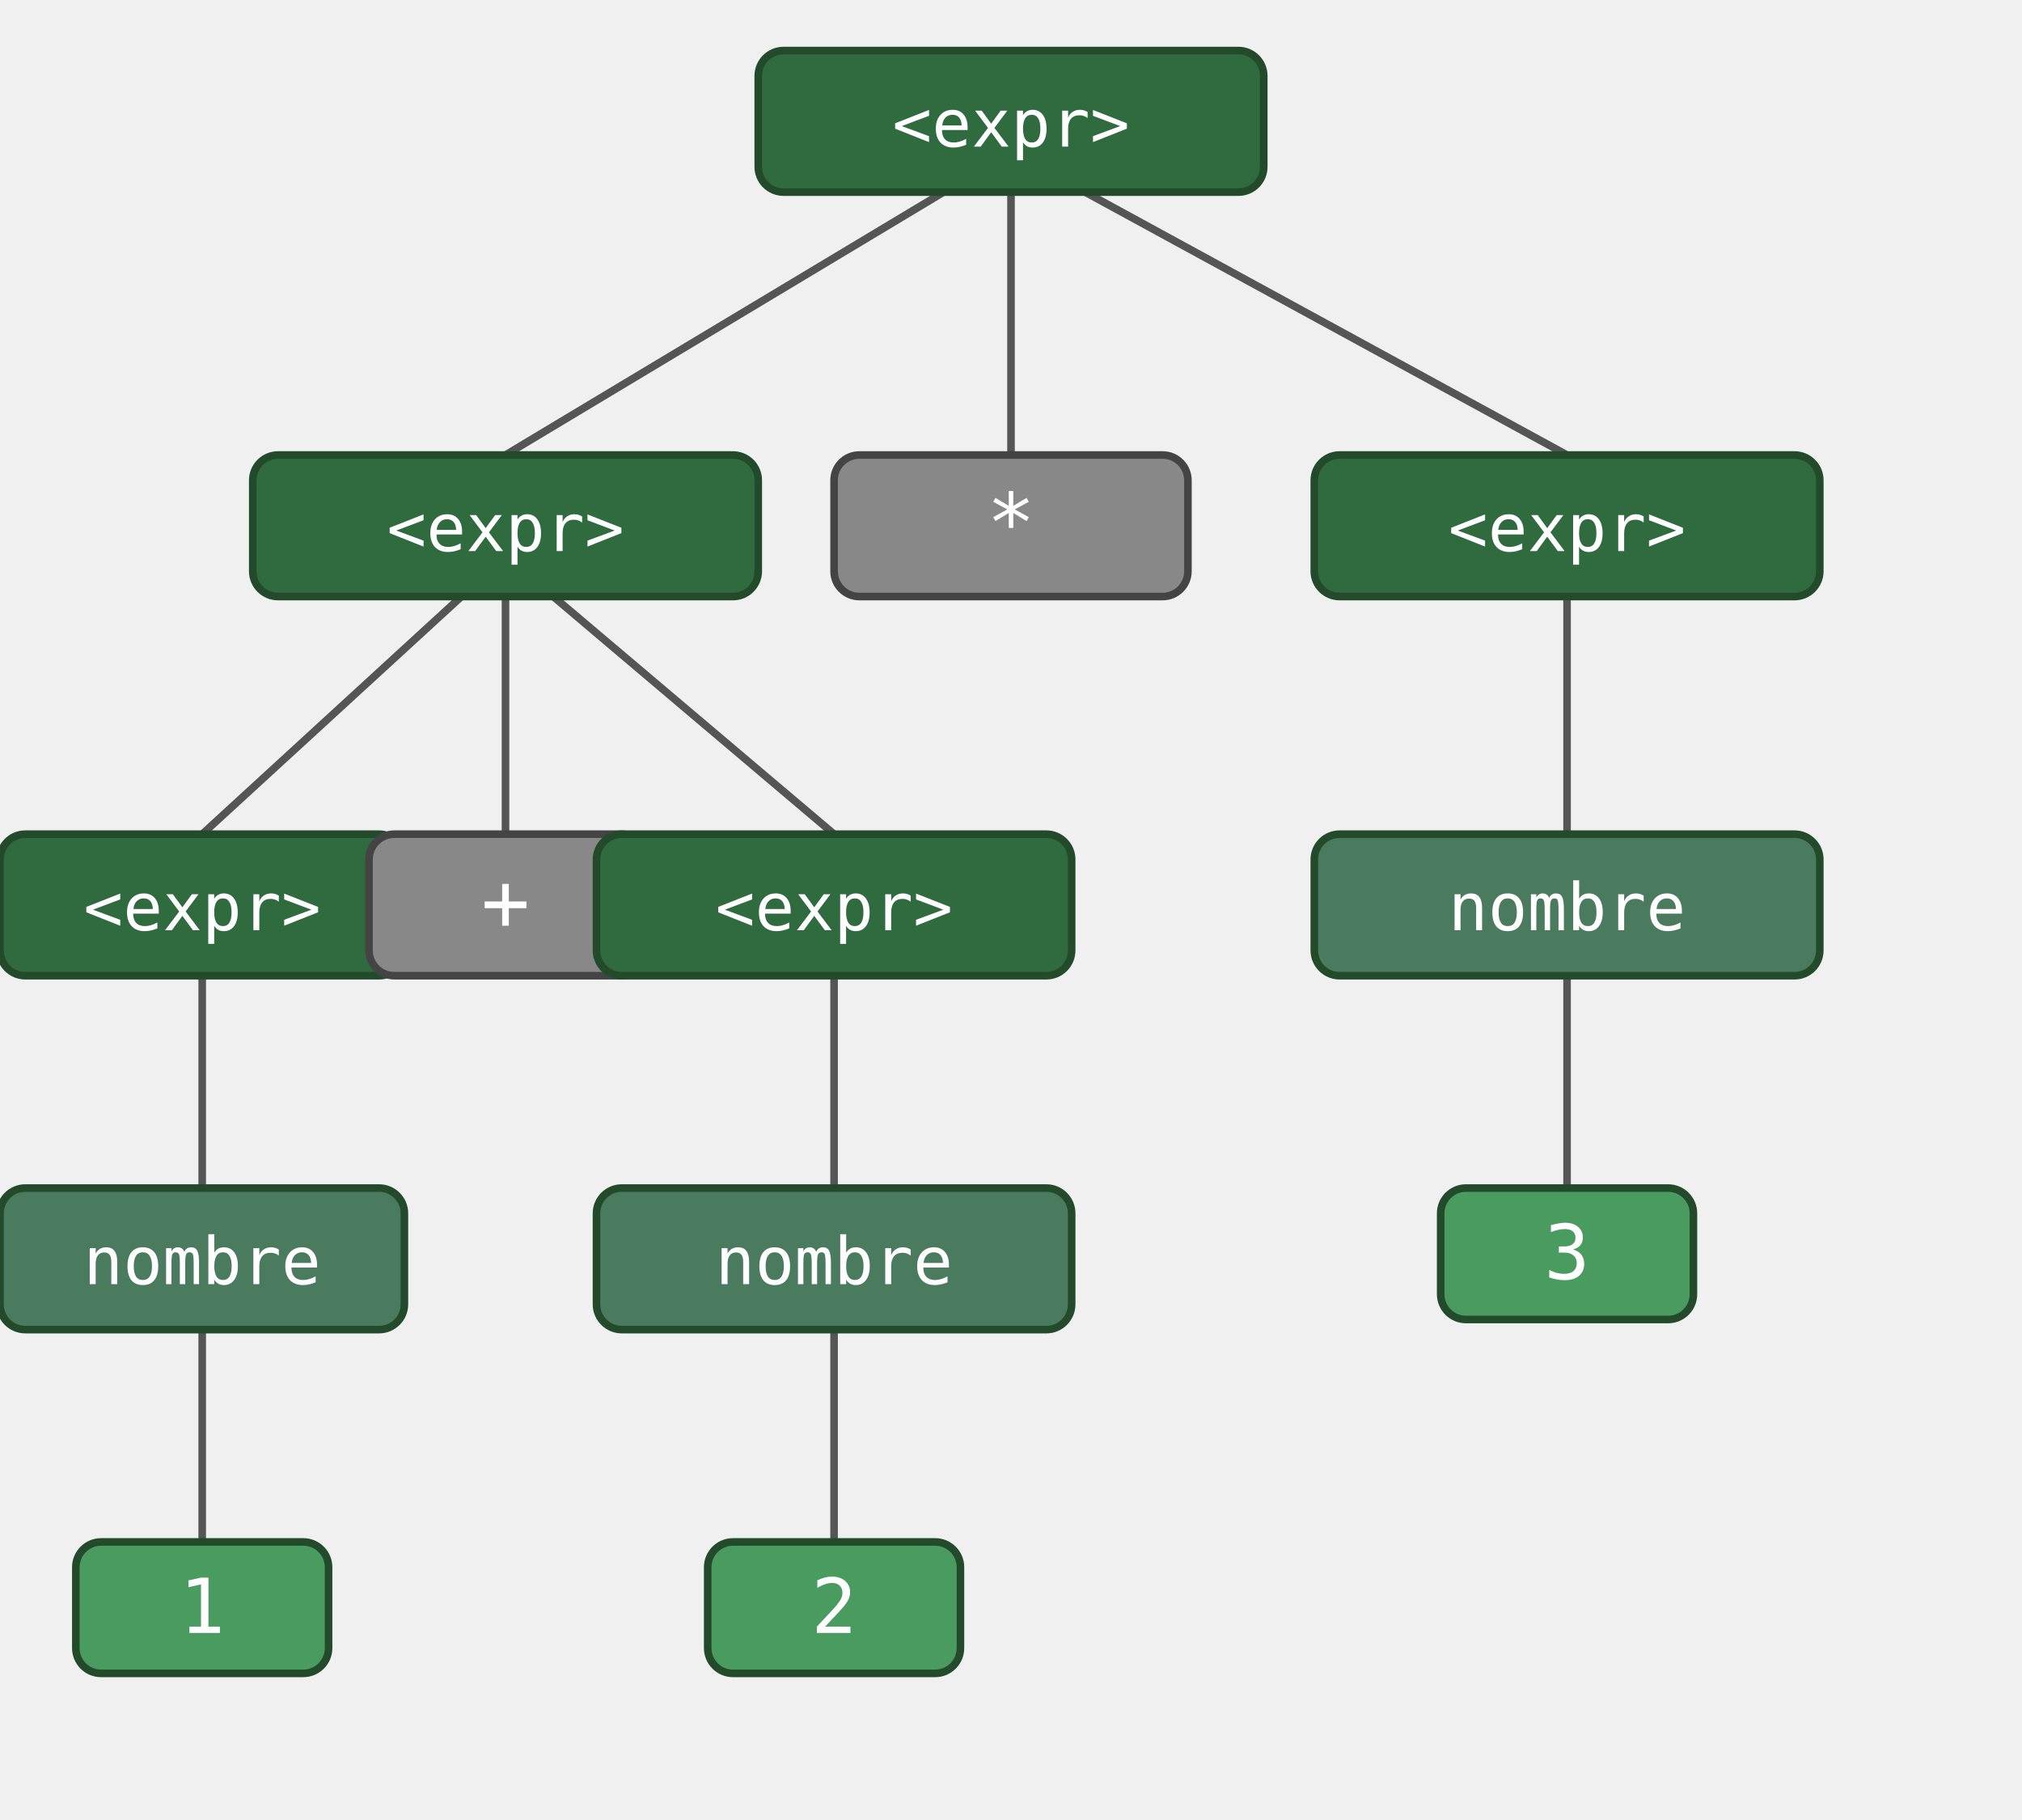
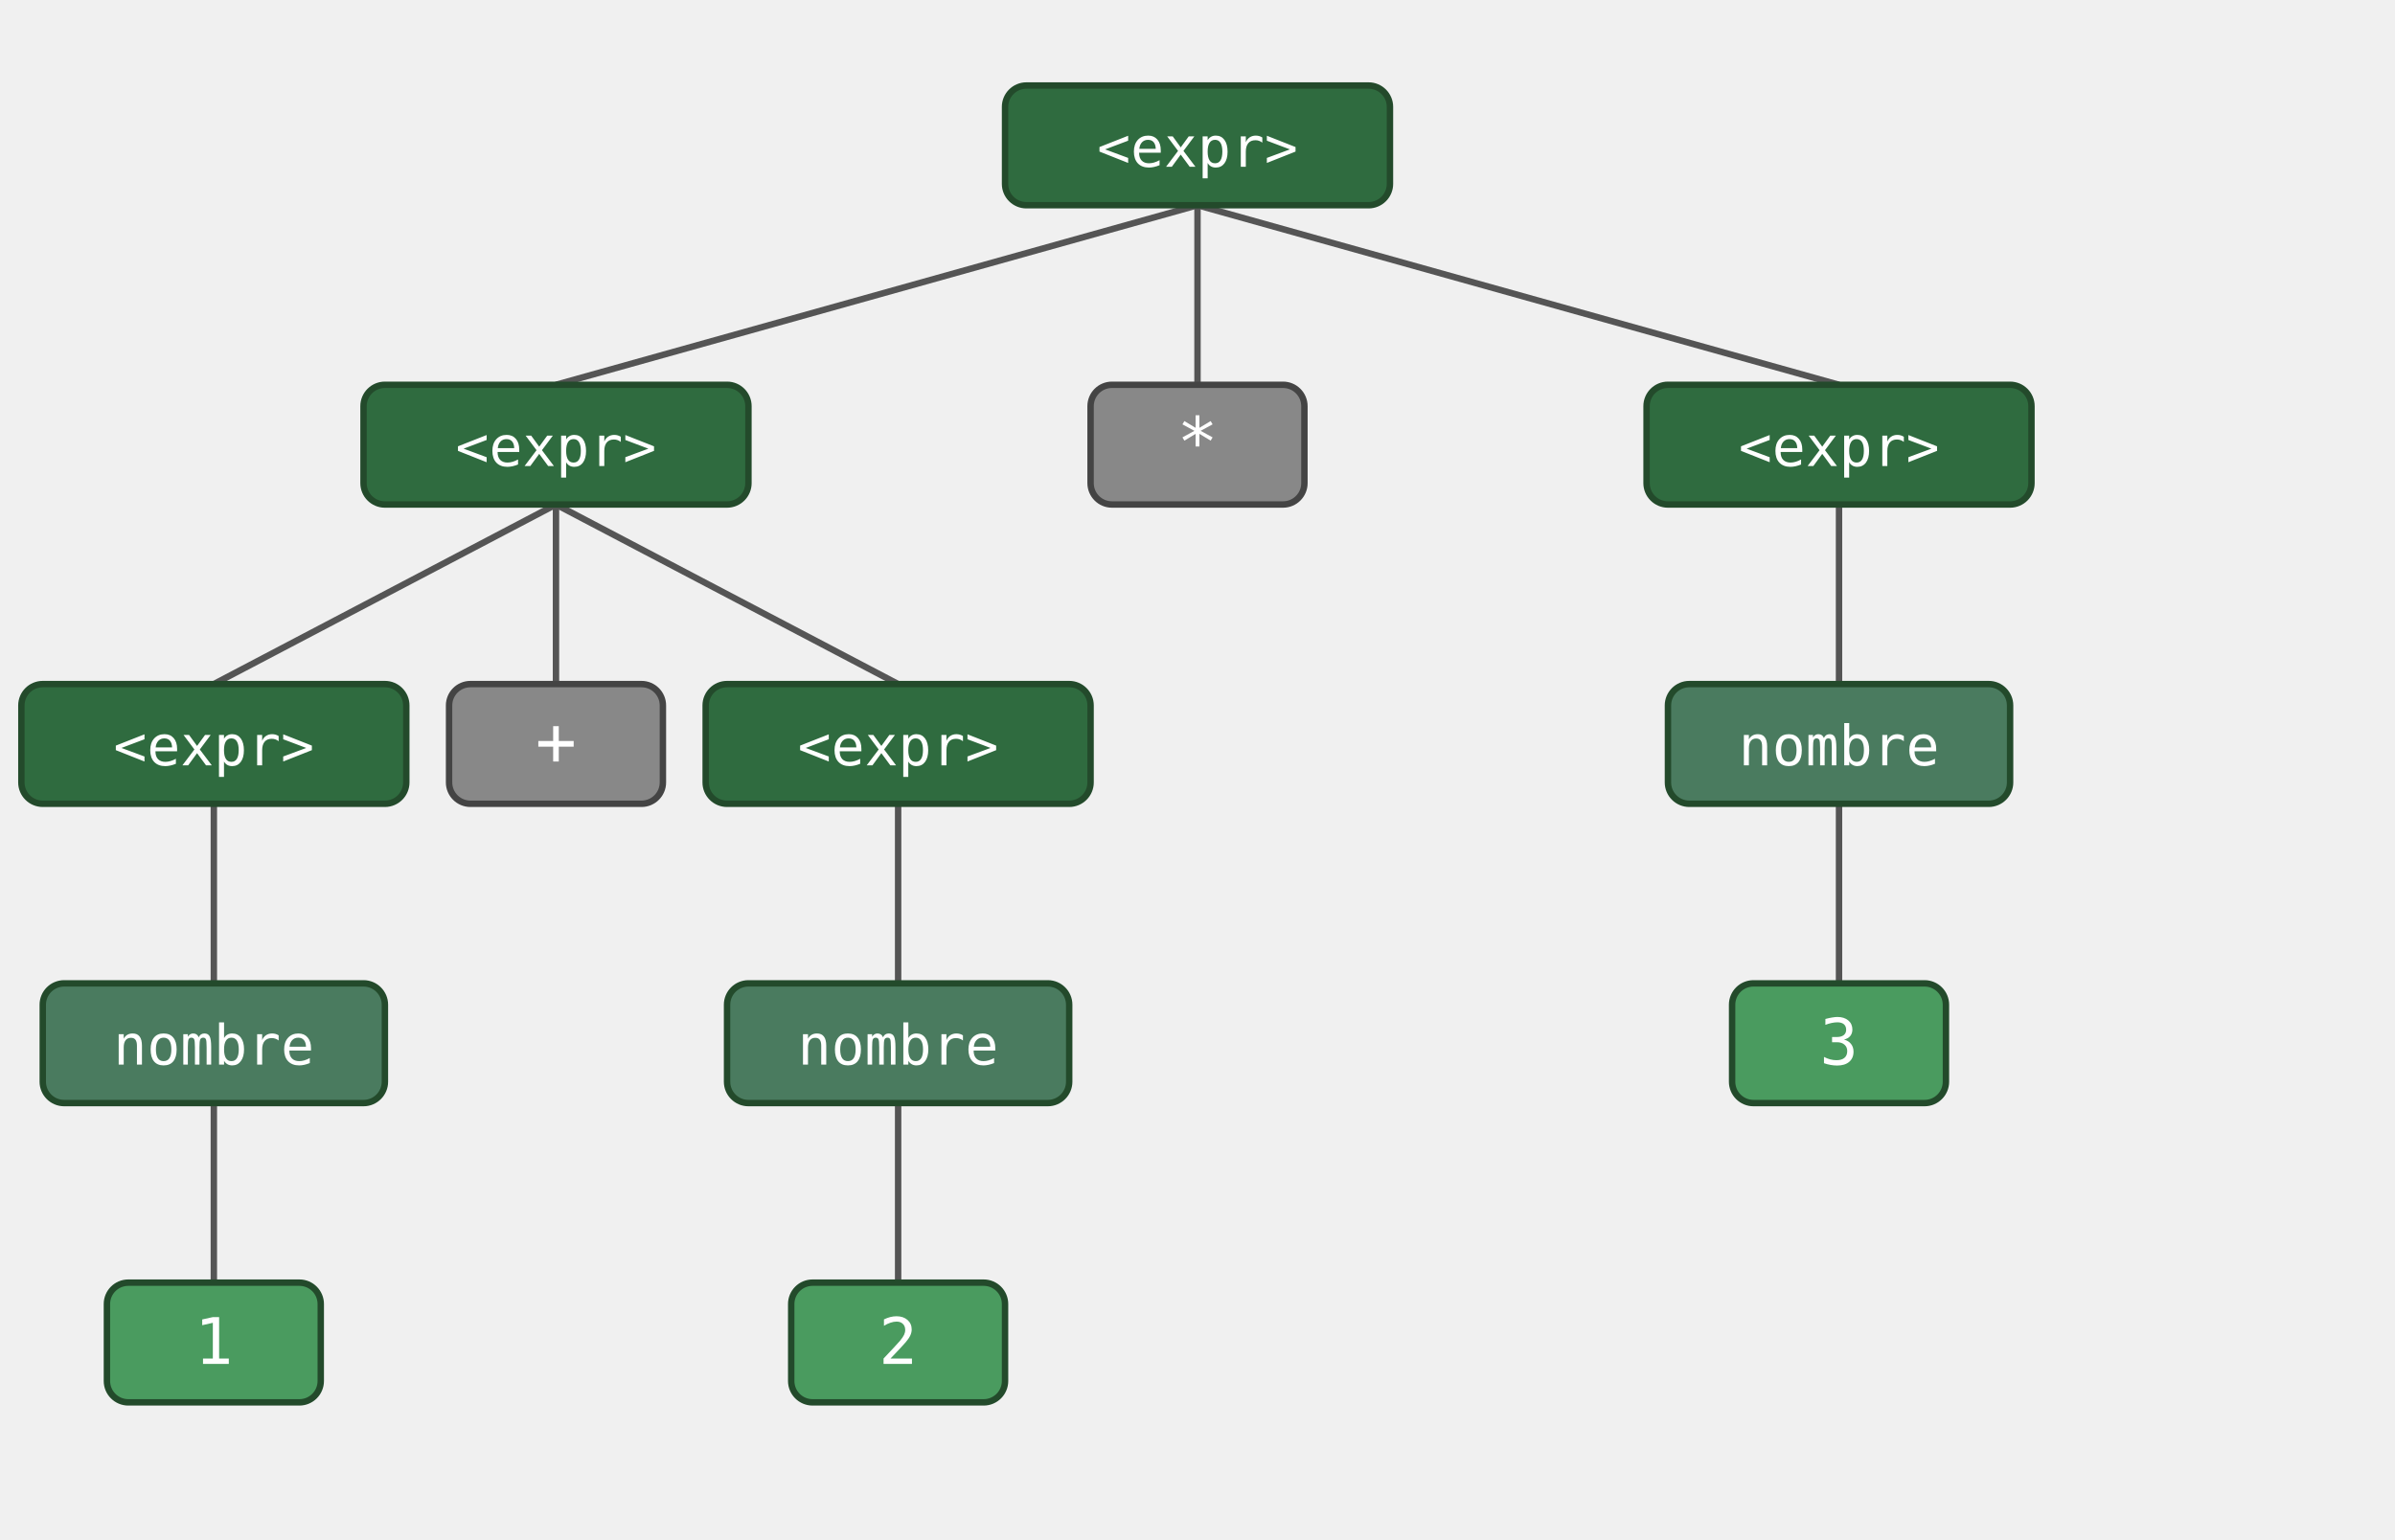
- <svg xmlns="http://www.w3.org/2000/svg" viewBox="0 0 400 360" width="400" height="360">
-   <line x1="200" y1="30" x2="100" y2="90" stroke="#555" stroke-width="1.5" />
-   <line x1="200" y1="30" x2="200" y2="90" stroke="#555" stroke-width="1.5" />
-   <line x1="200" y1="30" x2="310" y2="90" stroke="#555" stroke-width="1.5" />
-   <line x1="100" y1="110" x2="40" y2="165" stroke="#555" stroke-width="1.5" />
-   <line x1="100" y1="110" x2="100" y2="165" stroke="#555" stroke-width="1.5" />
-   <line x1="100" y1="110" x2="165" y2="165" stroke="#555" stroke-width="1.5" />
-   <line x1="40" y1="185" x2="40" y2="235" stroke="#555" stroke-width="1.5" />
-   <line x1="40" y1="255" x2="40" y2="305" stroke="#555" stroke-width="1.5" />
-   <line x1="165" y1="185" x2="165" y2="235" stroke="#555" stroke-width="1.5" />
-   <line x1="165" y1="255" x2="165" y2="305" stroke="#555" stroke-width="1.5" />
-   <line x1="310" y1="110" x2="310" y2="165" stroke="#555" stroke-width="1.5" />
-   <line x1="310" y1="185" x2="310" y2="235" stroke="#555" stroke-width="1.5" />
-   <rect x="150" y="10" width="100" height="28" rx="5" fill="#2f6b3f" stroke="#234a2b" stroke-width="1.5" />
-   <text x="200" y="29" text-anchor="middle" font-family="monospace" font-size="13" fill="white">&lt;expr&gt;</text>
-   <rect x="165" y="90" width="70" height="28" rx="5" fill="#888" stroke="#444" stroke-width="1.5" />
-   <text x="200" y="109" text-anchor="middle" font-family="monospace" font-size="16" fill="white">*</text>
-   <rect x="50" y="90" width="100" height="28" rx="5" fill="#2f6b3f" stroke="#234a2b" stroke-width="1.5" />
-   <text x="100" y="109" text-anchor="middle" font-family="monospace" font-size="13" fill="white">&lt;expr&gt;</text>
-   <rect x="260" y="90" width="100" height="28" rx="5" fill="#2f6b3f" stroke="#234a2b" stroke-width="1.5" />
-   <text x="310" y="109" text-anchor="middle" font-family="monospace" font-size="13" fill="white">&lt;expr&gt;</text>
-   <rect x="0" y="165" width="80" height="28" rx="5" fill="#2f6b3f" stroke="#234a2b" stroke-width="1.5" />
-   <text x="40" y="184" text-anchor="middle" font-family="monospace" font-size="13" fill="white">&lt;expr&gt;</text>
-   <rect x="73" y="165" width="55" height="28" rx="5" fill="#888" stroke="#444" stroke-width="1.5" />
-   <text x="100" y="184" text-anchor="middle" font-family="monospace" font-size="16" fill="white">+</text>
-   <rect x="118" y="165" width="94" height="28" rx="5" fill="#2f6b3f" stroke="#234a2b" stroke-width="1.5" />
-   <text x="165" y="184" text-anchor="middle" font-family="monospace" font-size="13" fill="white">&lt;expr&gt;</text>
-   <rect x="0" y="235" width="80" height="28" rx="5" fill="#4a7b5f" stroke="#234a2b" stroke-width="1.5" />
-   <text x="40" y="254" text-anchor="middle" font-family="monospace" font-size="13" fill="white">nombre</text>
-   <rect x="118" y="235" width="94" height="28" rx="5" fill="#4a7b5f" stroke="#234a2b" stroke-width="1.5" />
-   <text x="165" y="254" text-anchor="middle" font-family="monospace" font-size="13" fill="white">nombre</text>
-   <rect x="260" y="165" width="100" height="28" rx="5" fill="#4a7b5f" stroke="#234a2b" stroke-width="1.5" />
-   <text x="310" y="184" text-anchor="middle" font-family="monospace" font-size="13" fill="white">nombre</text>
-   <rect x="15" y="305" width="50" height="26" rx="5" fill="#4a9b5f" stroke="#234a2b" stroke-width="1.5" />
-   <text x="40" y="323" text-anchor="middle" font-family="monospace" font-size="15" fill="white">1</text>
-   <rect x="140" y="305" width="50" height="26" rx="5" fill="#4a9b5f" stroke="#234a2b" stroke-width="1.5" />
-   <text x="165" y="323" text-anchor="middle" font-family="monospace" font-size="15" fill="white">2</text>
-   <rect x="285" y="235" width="50" height="26" rx="5" fill="#4a9b5f" stroke="#234a2b" stroke-width="1.5" />
-   <text x="310" y="253" text-anchor="middle" font-family="monospace" font-size="15" fill="white">3</text>
+ <svg xmlns="http://www.w3.org/2000/svg" viewBox="0 0 560 360" width="560" height="360">
+   <line x1="280" y1="48" x2="130" y2="90" stroke="#555" stroke-width="1.5" />
+   <line x1="280" y1="48" x2="280" y2="90" stroke="#555" stroke-width="1.5" />
+   <line x1="280" y1="48" x2="430" y2="90" stroke="#555" stroke-width="1.5" />
+   <line x1="130" y1="118" x2="50" y2="160" stroke="#555" stroke-width="1.5" />
+   <line x1="130" y1="118" x2="130" y2="160" stroke="#555" stroke-width="1.5" />
+   <line x1="130" y1="118" x2="210" y2="160" stroke="#555" stroke-width="1.5" />
+   <line x1="430" y1="118" x2="430" y2="160" stroke="#555" stroke-width="1.5" />
+   <line x1="50" y1="188" x2="50" y2="230" stroke="#555" stroke-width="1.5" />
+   <line x1="210" y1="188" x2="210" y2="230" stroke="#555" stroke-width="1.5" />
+   <line x1="430" y1="188" x2="430" y2="230" stroke="#555" stroke-width="1.5" />
+   <line x1="50" y1="258" x2="50" y2="300" stroke="#555" stroke-width="1.5" />
+   <line x1="210" y1="258" x2="210" y2="300" stroke="#555" stroke-width="1.5" />
+   <rect x="235" y="20" width="90" height="28" rx="5" fill="#2f6b3f" stroke="#234a2b" stroke-width="1.5" />
+   <text x="280" y="39" text-anchor="middle" font-family="monospace" font-size="13" fill="white">&lt;expr&gt;</text>
+   <rect x="85" y="90" width="90" height="28" rx="5" fill="#2f6b3f" stroke="#234a2b" stroke-width="1.5" />
+   <text x="130" y="109" text-anchor="middle" font-family="monospace" font-size="13" fill="white">&lt;expr&gt;</text>
+   <rect x="255" y="90" width="50" height="28" rx="5" fill="#888" stroke="#444" stroke-width="1.5" />
+   <text x="280" y="109" text-anchor="middle" font-family="monospace" font-size="16" fill="white">*</text>
+   <rect x="385" y="90" width="90" height="28" rx="5" fill="#2f6b3f" stroke="#234a2b" stroke-width="1.5" />
+   <text x="430" y="109" text-anchor="middle" font-family="monospace" font-size="13" fill="white">&lt;expr&gt;</text>
+   <rect x="5" y="160" width="90" height="28" rx="5" fill="#2f6b3f" stroke="#234a2b" stroke-width="1.5" />
+   <text x="50" y="179" text-anchor="middle" font-family="monospace" font-size="13" fill="white">&lt;expr&gt;</text>
+   <rect x="105" y="160" width="50" height="28" rx="5" fill="#888" stroke="#444" stroke-width="1.5" />
+   <text x="130" y="179" text-anchor="middle" font-family="monospace" font-size="16" fill="white">+</text>
+   <rect x="165" y="160" width="90" height="28" rx="5" fill="#2f6b3f" stroke="#234a2b" stroke-width="1.5" />
+   <text x="210" y="179" text-anchor="middle" font-family="monospace" font-size="13" fill="white">&lt;expr&gt;</text>
+   <rect x="390" y="160" width="80" height="28" rx="5" fill="#4a7b5f" stroke="#234a2b" stroke-width="1.5" />
+   <text x="430" y="179" text-anchor="middle" font-family="monospace" font-size="13" fill="white">nombre</text>
+   <rect x="10" y="230" width="80" height="28" rx="5" fill="#4a7b5f" stroke="#234a2b" stroke-width="1.5" />
+   <text x="50" y="249" text-anchor="middle" font-family="monospace" font-size="13" fill="white">nombre</text>
+   <rect x="170" y="230" width="80" height="28" rx="5" fill="#4a7b5f" stroke="#234a2b" stroke-width="1.5" />
+   <text x="210" y="249" text-anchor="middle" font-family="monospace" font-size="13" fill="white">nombre</text>
+   <rect x="405" y="230" width="50" height="28" rx="5" fill="#4a9b5f" stroke="#234a2b" stroke-width="1.5" />
+   <text x="430" y="249" text-anchor="middle" font-family="monospace" font-size="15" fill="white">3</text>
+   <rect x="25" y="300" width="50" height="28" rx="5" fill="#4a9b5f" stroke="#234a2b" stroke-width="1.5" />
+   <text x="50" y="319" text-anchor="middle" font-family="monospace" font-size="15" fill="white">1</text>
+   <rect x="185" y="300" width="50" height="28" rx="5" fill="#4a9b5f" stroke="#234a2b" stroke-width="1.5" />
+   <text x="210" y="319" text-anchor="middle" font-family="monospace" font-size="15" fill="white">2</text>
</svg>
